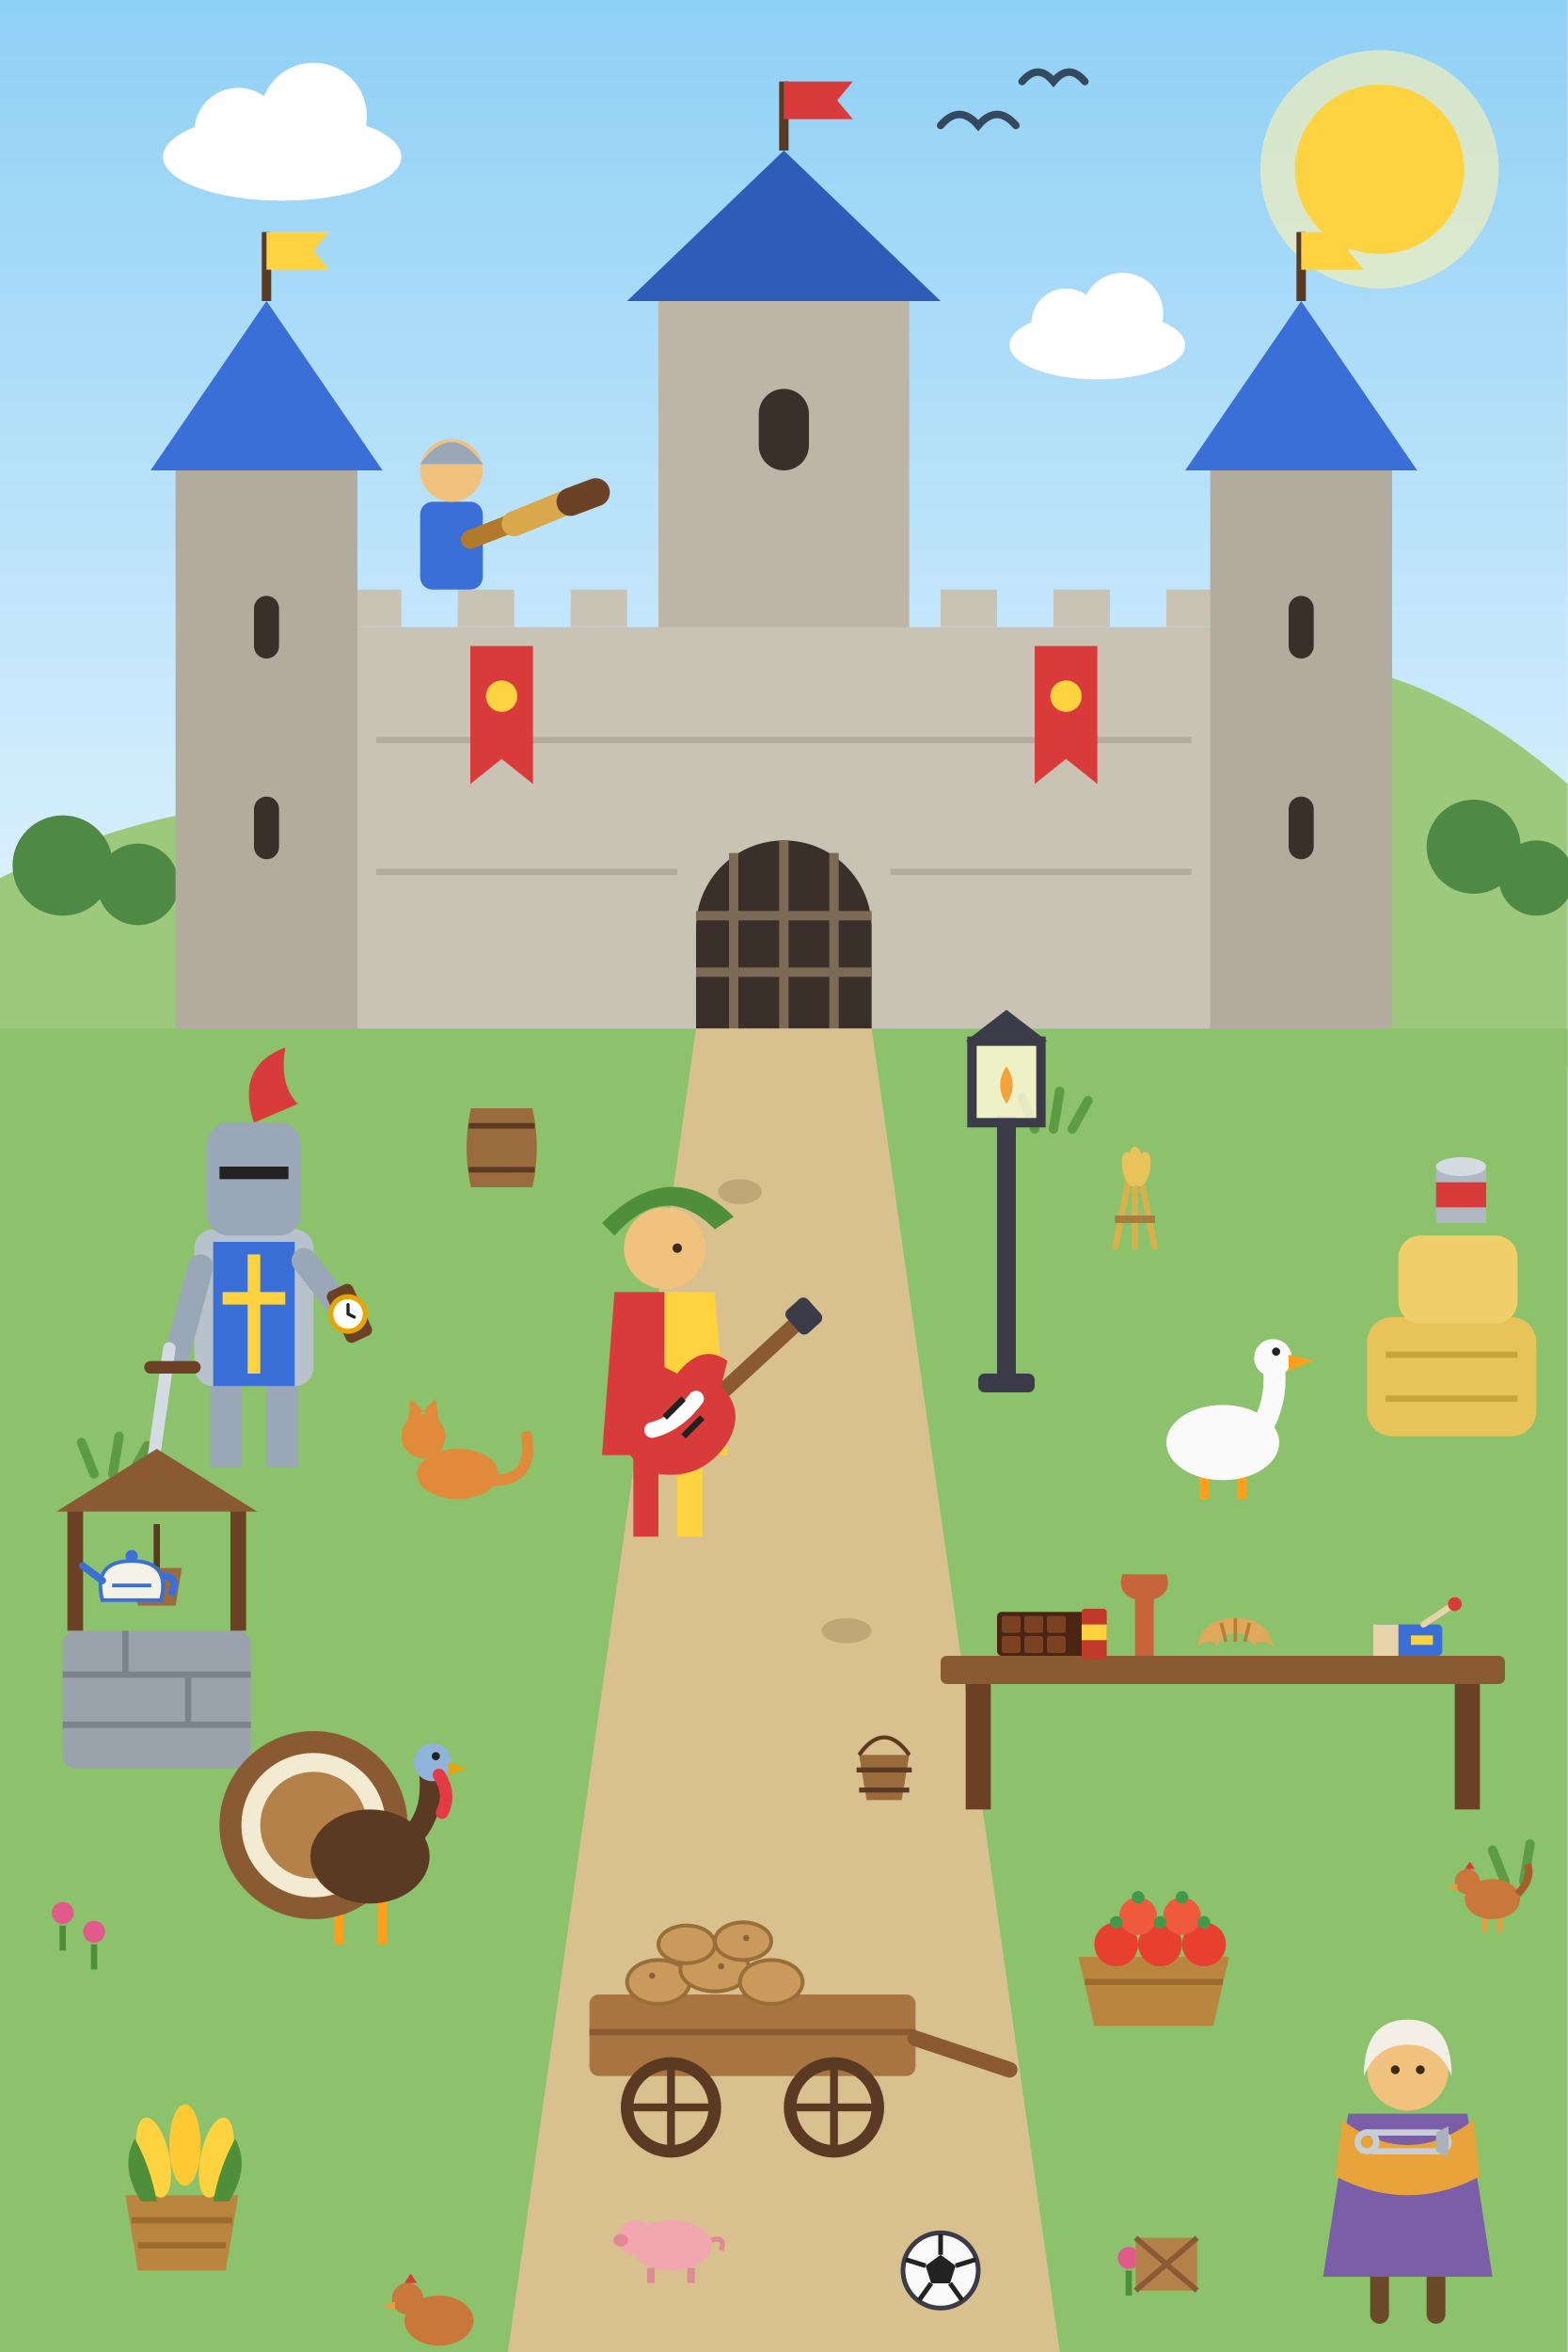
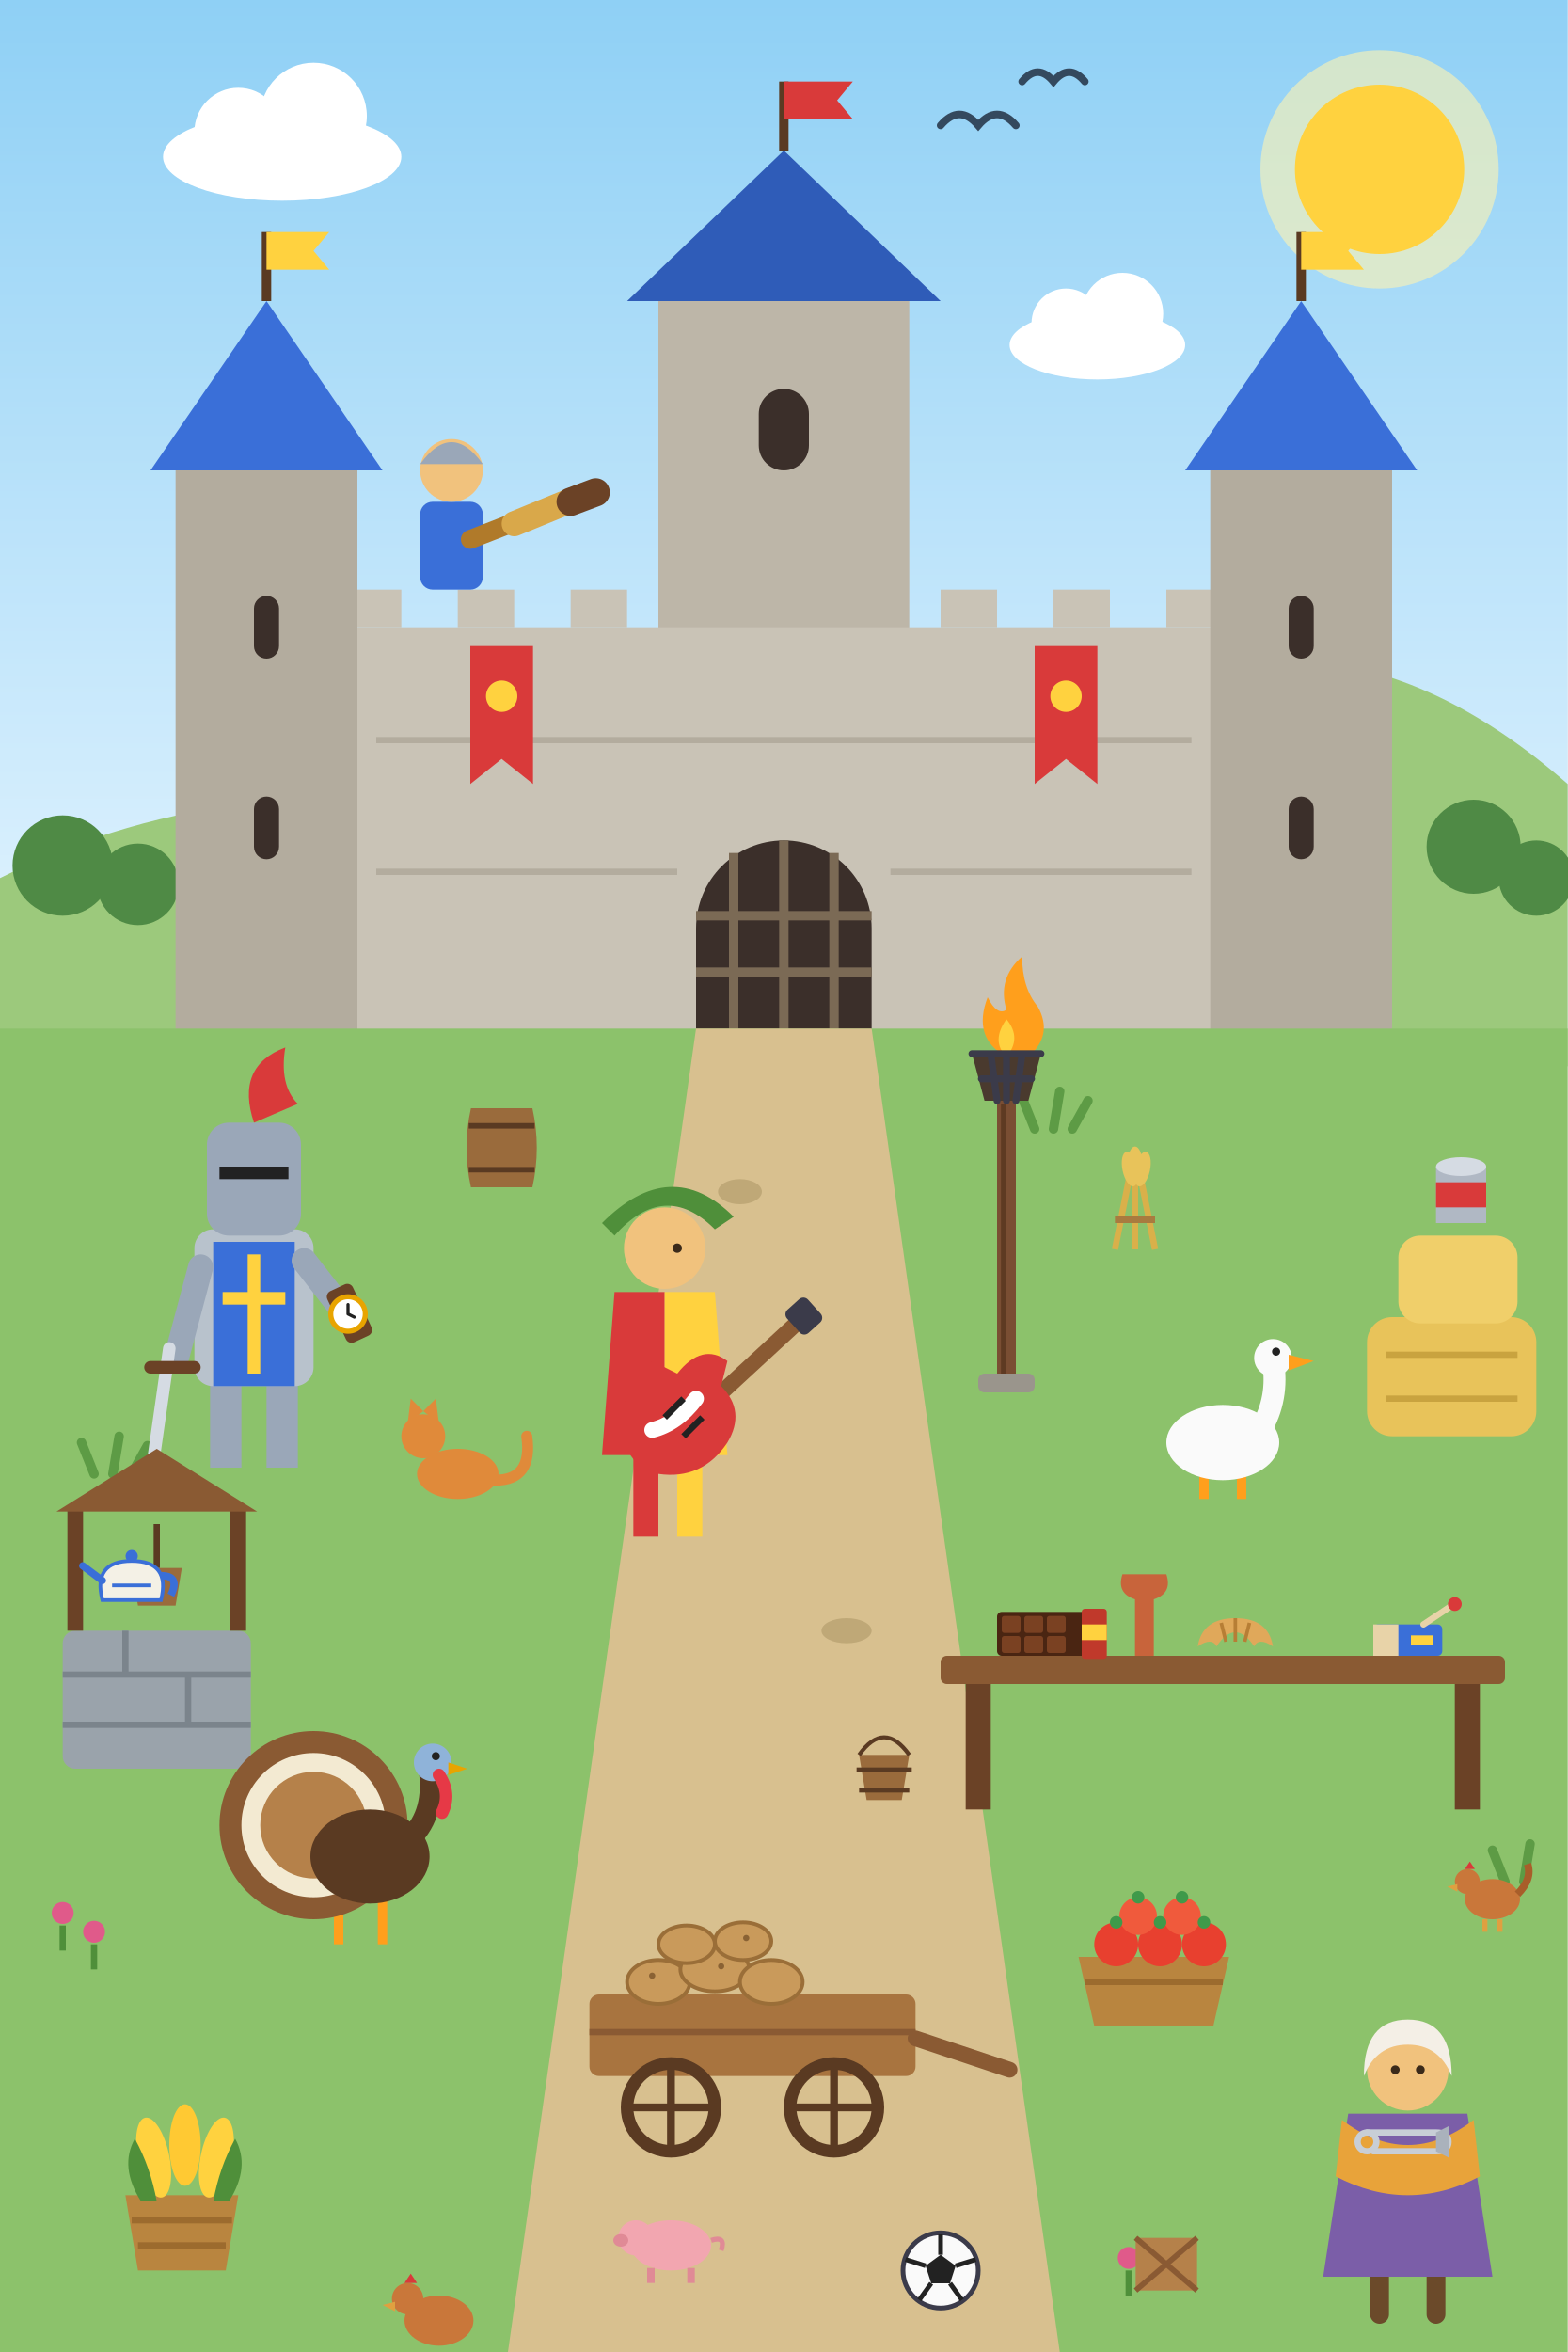
<svg xmlns="http://www.w3.org/2000/svg" width="500" height="750" viewBox="0 0 500 750">
  <defs>
    <linearGradient id="sky" x1="0" y1="0" x2="0" y2="1">
      <stop offset="0" stop-color="#8fd0f5" />
      <stop offset="1" stop-color="#e8f6ff" />
    </linearGradient>
  </defs>
  <rect width="500" height="340" fill="url(#sky)" />
  <circle cx="440" cy="54" r="38" fill="#fff3b0" opacity="0.6" />
  <g data-anim="sun" fill="#ffd23f">
    <circle cx="440" cy="54" r="27" />
  </g>
  <g data-anim="clouds" fill="#fff">
    <ellipse cx="90" cy="50" rx="38" ry="14" />
    <circle cx="76" cy="42" r="14" />
    <circle cx="100" cy="37" r="17" />
    <ellipse cx="350" cy="110" rx="28" ry="11" />
    <circle cx="340" cy="103" r="11" />
    <circle cx="358" cy="100" r="13" />
  </g>
  <g data-anim="birds">
    <path d="M300 40q6-7 12 0q6-7 12 0M326 26q5-6 10 0q5-6 10 0" fill="none" stroke="#34495e" stroke-width="2.4" stroke-linecap="round" />
  </g>
  <path d="M0 280q80-40 170-16t170-30 160 16V340H0Z" fill="#9cc97c" />
  <g fill="#4f8a45">
    <circle cx="20" cy="276" r="16" />
    <circle cx="44" cy="282" r="13" />
    <circle cx="470" cy="270" r="15" />
    <circle cx="490" cy="280" r="12" />
  </g>
  <rect x="210" y="96" width="80" height="234" fill="#bdb6a8" />
  <path d="M200 96L250 48 300 96Z" fill="#2f5cb8" />
  <path d="M250 48V26" stroke="#5a3a22" stroke-width="3" />
  <g data-anim="flag-keep">
    <path d="M250 26h22l-5 6 5 6h-22Z" fill="#d93a3a" />
  </g>
  <rect x="242" y="124" width="16" height="26" rx="8" fill="#3b2f2a" />
  <path d="M110 200h280v130H110Z" fill="#c9c3b6" />
  <path d="M110 188h18v12h-18ZM146 188h18v12h-18ZM182 188h18v12h-18ZM300 188h18v12h-18ZM336 188h18v12h-18ZM372 188h18v12h-18Z" fill="#c9c3b6" />
  <rect x="56" y="150" width="58" height="180" fill="#b3ac9e" />
  <rect x="386" y="150" width="58" height="180" fill="#b3ac9e" />
  <path d="M48 150L85 96 122 150Z" fill="#3a6fd8" />
  <path d="M378 150L415 96 452 150Z" fill="#3a6fd8" />
  <path d="M85 96V74M415 96V74" stroke="#5a3a22" stroke-width="3" />
  <g data-anim="flag-left">
    <path d="M85 74h20l-5 6 5 6h-20Z" fill="#ffd23f" />
  </g>
  <g data-anim="flag-right">
    <path d="M415 74h20l-5 6 5 6h-20Z" fill="#ffd23f" />
  </g>
  <g fill="#3b2f2a">
    <rect x="81" y="190" width="8" height="20" rx="4" />
    <rect x="81" y="254" width="8" height="20" rx="4" />
    <rect x="411" y="190" width="8" height="20" rx="4" />
    <rect x="411" y="254" width="8" height="20" rx="4" />
  </g>
  <path d="M120 236h260M120 278h96M284 278h96" stroke="#b3ac9e" stroke-width="2" />
  <g data-anim="banner-left">
    <path d="M150 206h20v44l-10-8-10 8Z" fill="#d93a3a" />
    <circle cx="160" cy="222" r="5" fill="#ffd23f" />
  </g>
  <g data-anim="banner-right">
    <path d="M330 206h20v44l-10-8-10 8Z" fill="#d93a3a" />
    <circle cx="340" cy="222" r="5" fill="#ffd23f" />
  </g>
  <path d="M222 330v-34a28 28 0 0 1 56 0v34Z" fill="#3b2f2a" />
  <path d="M234 272v58M250 268v62M266 272v58M222 292h56M222 310h56" stroke="#7b6a55" stroke-width="3" />
  <rect x="134" y="160" width="20" height="28" rx="4" fill="#3a6fd8" />
  <circle cx="144" cy="150" r="10" fill="#f1c27d" />
  <path d="M134 148q10-14 20 0Z" fill="#9aa7b8" />
  <rect y="328" width="500" height="422" fill="#8cc26b" />
  <path d="M222 328h56l60 422H162Z" fill="#d8c08f" />
  <ellipse cx="236" cy="380" rx="7" ry="4" fill="#bfa877" />
  <ellipse cx="270" cy="520" rx="8" ry="4" fill="#bfa877" />
  <path d="M30 470l-4-10M36 470l2-12M42 470l5-9M330 360l-4-10M336 360l2-12M342 360l5-9M480 600l-4-10M486 600l2-12" stroke="#5d9b45" stroke-width="3" stroke-linecap="round" />
  <path d="M72 440v28M90 440v28" stroke="#9aa7b8" stroke-width="10" />
  <rect x="62" y="392" width="38" height="50" rx="6" fill="#b8c2cc" />
  <path d="M68 396h26v46h-26Z" fill="#3a6fd8" />
  <path d="M81 400v38M71 414h20" stroke="#ffd23f" stroke-width="4" />
  <path d="M64 404l-8 30" stroke="#9aa7b8" stroke-width="8" stroke-linecap="round" />
  <path d="M54 430l-6 42" stroke="#d5dbe3" stroke-width="4" stroke-linecap="round" />
  <path d="M48 436h14" stroke="#6b4226" stroke-width="4" stroke-linecap="round" />
  <path d="M97 402l14 18" stroke="#9aa7b8" stroke-width="8" stroke-linecap="round" />
  <rect x="66" y="358" width="30" height="36" rx="7" fill="#9aa7b8" />
  <rect x="70" y="372" width="22" height="4" fill="#222" />
  <path d="M81 358q-6-18 10-24q-2 12 4 18Z" fill="#d93a3a" />
  <path d="M206 462v28" stroke="#d93a3a" stroke-width="8" />
  <path d="M220 462v28" stroke="#ffd23f" stroke-width="8" />
  <path d="M196 412h16v52h-20Z" fill="#d93a3a" />
  <path d="M212 412h16l4 52h-20Z" fill="#ffd23f" />
  <circle cx="212" cy="398" r="13" fill="#f1c27d" />
  <path d="M196 394q16-18 32-2l6-4q-20-20-42 2Z" fill="#4f8f3a" />
  <circle cx="216" cy="398" r="1.5" fill="#3b2a1a" />
-   <rect x="318" y="356" width="6" height="86" fill="#3b3b4a" />
-   <rect x="312" y="438" width="18" height="6" rx="2" fill="#3b3b4a" />
-   <path d="M308 332L321 322 334 332Z" fill="#3b3b4a" />
-   <rect x="310" y="332" width="22" height="26" fill="#fff8d6" fill-opacity="0.85" stroke="#3b3b4a" stroke-width="3" />
-   <path d="M321 352q-4-6 0-12q4 6 0 12Z" fill="#f2a33a" />
+   <rect x="318" y="350" width="6" height="92" fill="#7a4e33" />
+   <path d="M320 352v88" stroke="#5e3a22" stroke-width="1.5" />
+   <rect x="312" y="438" width="18" height="6" rx="2" fill="#9a958c" />
+   <g data-anim="torch">
+     <path d="M321 337q-11-6-6-19q3 6 6 4q-3-10 5-17q0 10 5 16q5 9-3 16Z" fill="#ff9f1c" />
+     <path d="M321 337q-5-5 0-12q5 6 0 12Z" fill="#ffd23f" />
+   </g>
+   <path d="M310 336h22l-4 15h-14Z" fill="#4a3a2e" />
+   <path d="M310 336h22M316 336l2 15M321 336v15M326 336l-2 15M313 344h16" fill="none" stroke="#3b3b4a" stroke-width="2.2" stroke-linecap="round" />
  <g data-anim="goose">
    <path d="M384 470v8M396 470v8" stroke="#ff9f1c" stroke-width="3" />
    <ellipse cx="390" cy="460" rx="18" ry="12" fill="#fafafa" />
    <path d="M402 456q6-10 4-22" fill="none" stroke="#fafafa" stroke-width="7" stroke-linecap="round" />
    <circle cx="406" cy="433" r="6" fill="#fafafa" />
    <path d="M411 432l8 2-8 3Z" fill="#ff9f1c" />
    <circle cx="407" cy="431" r="1.3" fill="#222" />
  </g>
  <rect x="436" y="420" width="54" height="38" rx="8" fill="#e8c35a" />
  <path d="M442 432h42M442 446h42" stroke="#c9a33f" stroke-width="2" />
  <rect x="446" y="394" width="38" height="28" rx="7" fill="#f0cf6a" />
  <rect x="20" y="520" width="60" height="44" rx="4" fill="#9aa3ab" />
  <path d="M20 534h60M20 550h60M40 520v14M60 534v16" stroke="#7b848c" stroke-width="2" />
  <path d="M24 520V480M76 520V480" stroke="#6b4226" stroke-width="5" />
  <path d="M18 482L50 462 82 482Z" fill="#8a5a33" />
  <g data-anim="bucket">
    <path d="M50 486v14" stroke="#5a3a22" stroke-width="2" />
    <path d="M42 500h16l-2 12h-12Z" fill="#9a6b3c" />
  </g>
  <rect x="300" y="528" width="180" height="9" rx="2" fill="#8a5a33" />
  <rect x="308" y="537" width="8" height="40" fill="#6b4226" />
  <rect x="464" y="537" width="8" height="40" fill="#6b4226" />
  <path d="M362 528v-18q-6-2-4-8h14q2 6-4 8v18Z" fill="#c8643b" />
  <rect x="188" y="636" width="104" height="26" rx="3" fill="#a8743f" />
  <path d="M188 648h104" stroke="#8a5a33" stroke-width="2" />
  <path d="M292 650l30 10" stroke="#8a5a33" stroke-width="5" stroke-linecap="round" />
  <g>
    <circle cx="214" cy="672" r="14" fill="none" stroke="#5a3a22" stroke-width="4" />
    <path d="M214 658v28M200 672h28" stroke="#5a3a22" stroke-width="2.5" />
  </g>
  <circle cx="266" cy="672" r="14" fill="none" stroke="#5a3a22" stroke-width="4" />
  <path d="M266 658v28M252 672h28" stroke="#5a3a22" stroke-width="2.5" />
  <ellipse cx="146" cy="470" rx="13" ry="8" fill="#e08a3a" />
  <circle cx="135" cy="458" r="7" fill="#e08a3a" />
  <path d="M130 454l1-8 4 4ZM140 454l-1-8-4 4Z" fill="#e08a3a" />
  <g data-anim="cat-tail">
    <path d="M158 472q12 0 10-14" fill="none" stroke="#e08a3a" stroke-width="3.5" stroke-linecap="round" />
  </g>
  <path d="M440 738v-14M458 738v-14" stroke="#6b4a2a" stroke-width="6" stroke-linecap="round" />
  <path d="M430 674h38l8 52h-54Z" fill="#7b5ea8" />
  <path d="M428 676q21 16 42 0l2 18q-23 12-46 0Z" fill="#e8a33a" />
  <circle cx="449" cy="660" r="13" fill="#f1c27d" />
  <path d="M435 662q0-18 14-18t14 18q-4-10-14-10t-14 10Z" fill="#f4efe6" />
  <circle cx="445" cy="660" r="1.4" fill="#3b2a1a" />
  <circle cx="453" cy="660" r="1.4" fill="#3b2a1a" />
  <g data-anim="hen">
    <ellipse cx="140" cy="740" rx="11" ry="8" fill="#c9773a" />
    <circle cx="130" cy="733" r="5" fill="#c9773a" />
    <path d="M126 734l-4 1 4 2Z" fill="#e0a040" />
    <path d="M129 728l2-3 2 3Z" fill="#d93a3a" />
  </g>
  <g fill="#e05a8a">
    <circle cx="20" cy="610" r="3.5" />
    <circle cx="30" cy="616" r="3.5" />
    <circle cx="360" cy="720" r="3.5" />
  </g>
  <path d="M20 614v8M30 620v8M360 724v8" stroke="#4f8f3a" stroke-width="2" />
  <g id="telescope">
    <path d="M150 172l36-14" stroke="#b07a2a" stroke-width="6" stroke-linecap="round" />
    <path d="M164 167l22-9" stroke="#d9a84a" stroke-width="8" stroke-linecap="round" />
    <path d="M182 160l8-3" stroke="#6b4226" stroke-width="9" stroke-linecap="round" />
  </g>
  <g id="watch">
    <rect x="107" y="410" width="9" height="18" rx="2" fill="#6b4226" transform="rotate(-25 111 419)" />
    <circle cx="111" cy="419" r="5.5" fill="#fff" stroke="#e8a400" stroke-width="1.6" />
    <path d="M111 419v-3M111 419l2 1" stroke="#222" stroke-width="1" stroke-linecap="round" />
  </g>
  <g id="guitar">
    <path d="M228 446l26-24" stroke="#8a5a33" stroke-width="5" stroke-linecap="round" />
    <rect x="252" y="415" width="9" height="10" rx="2" fill="#3b3b4a" transform="rotate(-42 256 420)" />
    <path d="M200 450q-4-12 8-16l8 4q8-10 16-4l-2 8q8 8 2 18q-8 12-22 10q-14-4-10-20Z" fill="#d93a3a" />
    <path d="M208 456q8-2 14-10" stroke="#fff" stroke-width="5" stroke-linecap="round" />
    <path d="M218 458l6-6M212 452l6-6" stroke="#222" stroke-width="2" />
  </g>
  <g id="tin-can">
    <rect x="42" y="500" width="16" height="18" fill="#b0b8c4" transform="translate(416 -128)" />
    <rect x="42" y="505" width="16" height="8" fill="#d93a3a" transform="translate(416 -128)" />
    <ellipse cx="50" cy="500" rx="8" ry="3" fill="#d5dbe3" transform="translate(416 -128)" />
  </g>
  <g id="chocolate">
    <rect x="318" y="514" width="34" height="14" rx="1.5" fill="#4a2512" />
    <g fill="#7a4122">
      <rect x="319.5" y="515.3" width="6" height="5.4" rx="0.8" />
      <rect x="326.7" y="515.3" width="6" height="5.4" rx="0.8" />
      <rect x="333.9" y="515.3" width="6" height="5.4" rx="0.8" />
      <rect x="319.5" y="521.7" width="6" height="5.4" rx="0.8" />
      <rect x="326.7" y="521.7" width="6" height="5.4" rx="0.8" />
      <rect x="333.9" y="521.7" width="6" height="5.4" rx="0.8" />
    </g>
    <rect x="345" y="513" width="8" height="16" rx="1" fill="#c0392b" />
    <rect x="345" y="518" width="8" height="5" fill="#ffd23f" />
  </g>
  <g id="matches">
    <rect x="438" y="518" width="22" height="10" rx="1.5" fill="#3a6fd8" />
    <rect x="438" y="518" width="8" height="10" fill="#e8d3a8" />
    <path d="M450 523h7" stroke="#ffd23f" stroke-width="3" />
    <path d="M454 518l9-6" stroke="#e8d3a8" stroke-width="2" stroke-linecap="round" />
    <circle cx="464" cy="511.5" r="2.2" fill="#d93a3a" />
  </g>
  <g id="turkey" transform="translate(-20 -10)">
    <path d="M128 616v14M142 616v14" stroke="#ff9f1c" stroke-width="3" />
    <circle cx="120" cy="592" r="30" fill="#8a5a33" />
    <circle cx="120" cy="592" r="23" fill="#f3ead2" />
    <circle cx="120" cy="592" r="17" fill="#b5814a" />
    <ellipse cx="138" cy="602" rx="19" ry="15" fill="#5a3a22" />
    <path d="M151 596q8-8 6-22" fill="none" stroke="#5a3a22" stroke-width="7" stroke-linecap="round" />
    <circle cx="158" cy="572" r="6" fill="#8fb3d9" />
    <path d="M163 572l6 2-6 2Z" fill="#e8a400" />
    <path d="M160 576q4 6 1 12" stroke="#e63946" stroke-width="4" fill="none" stroke-linecap="round" />
    <circle cx="159" cy="570" r="1.3" fill="#222" />
  </g>
  <g id="potatoes">
    <g fill="#c99a5b" stroke="#9a6e38" stroke-width="1.2">
      <ellipse cx="210" cy="632" rx="10" ry="7" />
      <ellipse cx="228" cy="628" rx="11" ry="7" />
      <ellipse cx="246" cy="632" rx="10" ry="7" />
      <ellipse cx="219" cy="620" rx="9" ry="6" />
      <ellipse cx="237" cy="619" rx="9" ry="6" />
    </g>
    <g fill="#8a6234">
      <circle cx="208" cy="630" r="1" />
      <circle cx="230" cy="627" r="1" />
      <circle cx="238" cy="618" r="1" />
    </g>
  </g>
  <g id="tomatoes" transform="translate(-20 -16)">
    <path d="M364 640h48l-5 22h-38Z" fill="#b9853f" />
    <path d="M366 648h44" stroke="#9c6b2e" stroke-width="2" />
    <circle cx="376" cy="636" r="7" fill="#e8402f" />
    <circle cx="390" cy="636" r="7" fill="#e8402f" />
    <circle cx="404" cy="636" r="7" fill="#e8402f" />
    <circle cx="383" cy="627" r="6" fill="#f05a3c" />
    <circle cx="397" cy="627" r="6" fill="#f05a3c" />
    <g fill="#3f9a4a">
      <circle cx="376" cy="629" r="2" />
      <circle cx="390" cy="629" r="2" />
      <circle cx="404" cy="629" r="2" />
      <circle cx="383" cy="621" r="2" />
      <circle cx="397" cy="621" r="2" />
    </g>
  </g>
  <g id="corn">
    <path d="M40 700h36l-4 24h-28Z" fill="#b9853f" />
    <path d="M42 708h32M44 716h28" stroke="#9c6b2e" stroke-width="2" />
    <ellipse cx="49" cy="688" rx="5" ry="13" fill="#ffd23f" transform="rotate(-12 49 688)" />
    <ellipse cx="59" cy="684" rx="5" ry="13" fill="#ffc933" />
    <ellipse cx="69" cy="688" rx="5" ry="13" fill="#ffd23f" transform="rotate(12 69 688)" />
    <path d="M45 702q-7-11-2-20q5 9 7 20ZM73 702q7-11 2-20q-5 9-7 20Z" fill="#4f8f3a" />
  </g>
  <g id="ball">
    <circle cx="300" cy="724" r="12" fill="#fafafa" stroke="#3b3b4a" stroke-width="1.5" />
    <path d="M300 719l4.8 3.5-1.8 5.6h-6l-1.8-5.6Z" fill="#222" />
    <path d="M300 712.5v6.5M304.8 722.5l6.4-2M303 728.1l3.8 5.3M297 728.1l-3.8 5.3M295.2 722.5l-6.4-2" stroke="#222" stroke-width="1.5" />
  </g>
  <g id="pin">
    <path d="M436 680h22q4 0 4 3t-4 3h-20" fill="none" stroke="#c8ced6" stroke-width="2" stroke-linecap="round" />
    <circle cx="436" cy="683" r="3" fill="none" stroke="#c8ced6" stroke-width="2" />
    <path d="M458 680l4-2v10l-4-2" fill="#aab2bc" />
  </g>
  <g id="croissant" transform="translate(394 522) scale(0.75) translate(0 0)">
    <g>
      <path d="M-16 4q2-12 16-12t16 12q-6-4-8 0q-4-6-8-6t-8 6q-2-4-8 0Z" fill="#e0a85a" />
      <path d="M-6 -6l2 8M0 -8v10M6 -6l-2 8" stroke="#b77e35" stroke-width="1.5" />
    </g>
  </g>
  <g id="teapot" transform="translate(42 504) scale(0.78) translate(0 0)">
    <g>
      <path d="M-12 8q-4-16 12-16q16 0 12 16Z" fill="#f4f1e6" stroke="#3a6fd8" stroke-width="1.5" />
      <path d="M12 -2q8 0 4 8" stroke="#3a6fd8" stroke-width="3" fill="none" />
      <path d="M-12 0l-8-6" stroke="#3a6fd8" stroke-width="3" stroke-linecap="round" />
      <circle cx="0" cy="-10" r="2.5" fill="#3a6fd8" />
      <path d="M-8 2h16" stroke="#3a6fd8" stroke-width="1.5" />
    </g>
  </g>
  <g transform="translate(160 366) scale(0.7) translate(0 0)">
    <g>
      <path d="M-14 -18q-4 18 0 36h28q4-18 0-36Z" fill="#9a6b3c" />
      <path d="M-15 -10h30M-15 10h30" stroke="#5a3a22" stroke-width="2.5" />
    </g>
  </g>
  <g transform="translate(362 384) scale(0.8) translate(0 0)">
    <g>
      <path d="M-8 18l6-30M0 18v-32M8 18l-6-30" stroke="#d9b04a" stroke-width="2.5" />
      <g fill="#e8c35a">
        <ellipse cx="-2" cy="-14" rx="3" ry="7" transform="rotate(-12 -2 -14)" />
        <ellipse cx="0" cy="-16" rx="3" ry="7" />
        <ellipse cx="3" cy="-14" rx="3" ry="7" transform="rotate(12 3 -14)" />
      </g>
      <path d="M-8 6h16" stroke="#a87b3f" stroke-width="3" />
    </g>
  </g>
  <g transform="translate(282 566) scale(0.8) translate(0 0)">
    <g>
      <path d="M-10 -8h20l-3 18h-14Z" fill="#9a6b3c" />
      <path d="M-11 -2h22M-10 6h20" stroke="#5a3a22" stroke-width="2" />
      <path d="M-10 -8q10-14 20 0" fill="none" stroke="#5a3a22" stroke-width="1.6" />
    </g>
  </g>
  <g transform="translate(214 716) scale(0.8) translate(0 0)">
    <g>
      <ellipse cx="0" cy="0" rx="16" ry="10" fill="#f2a6b0" />
      <circle cx="-14" cy="-3" r="7" fill="#f2a6b0" />
      <ellipse cx="-20" cy="-2" rx="3" ry="2.5" fill="#e08a96" />
      <path d="M-8 9v6M8 9v6" stroke="#e08a96" stroke-width="3" />
      <path d="M16 -2q6-2 4 4" fill="none" stroke="#e08a96" stroke-width="2" />
    </g>
  </g>
  <g transform="translate(476 604) scale(0.8) translate(0 0)">
    <g>
      <ellipse cx="0" cy="2" rx="11" ry="8" fill="#c9773a" />
      <circle cx="-10" cy="-5" r="5" fill="#c9773a" />
      <path d="M-14 -4l-4 1 4 2Z" fill="#e0a040" />
      <path d="M-11 -10l2-3 2 3Z" fill="#d93a3a" />
      <path d="M10 0q6-6 4-12" fill="none" stroke="#a85e2a" stroke-width="3" />
      <path d="M-3 10v5M3 10v5" stroke="#e0a040" stroke-width="2" />
    </g>
  </g>
  <g transform="translate(372 722) scale(0.7) translate(0 0)">
    <g>
      <rect x="-14" y="-12" width="28" height="24" fill="#b5814a" />
      <path d="M-14 -12l28 24M14 -12l-28 24" stroke="#8a5a33" stroke-width="2.5" />
    </g>
  </g>
</svg>
